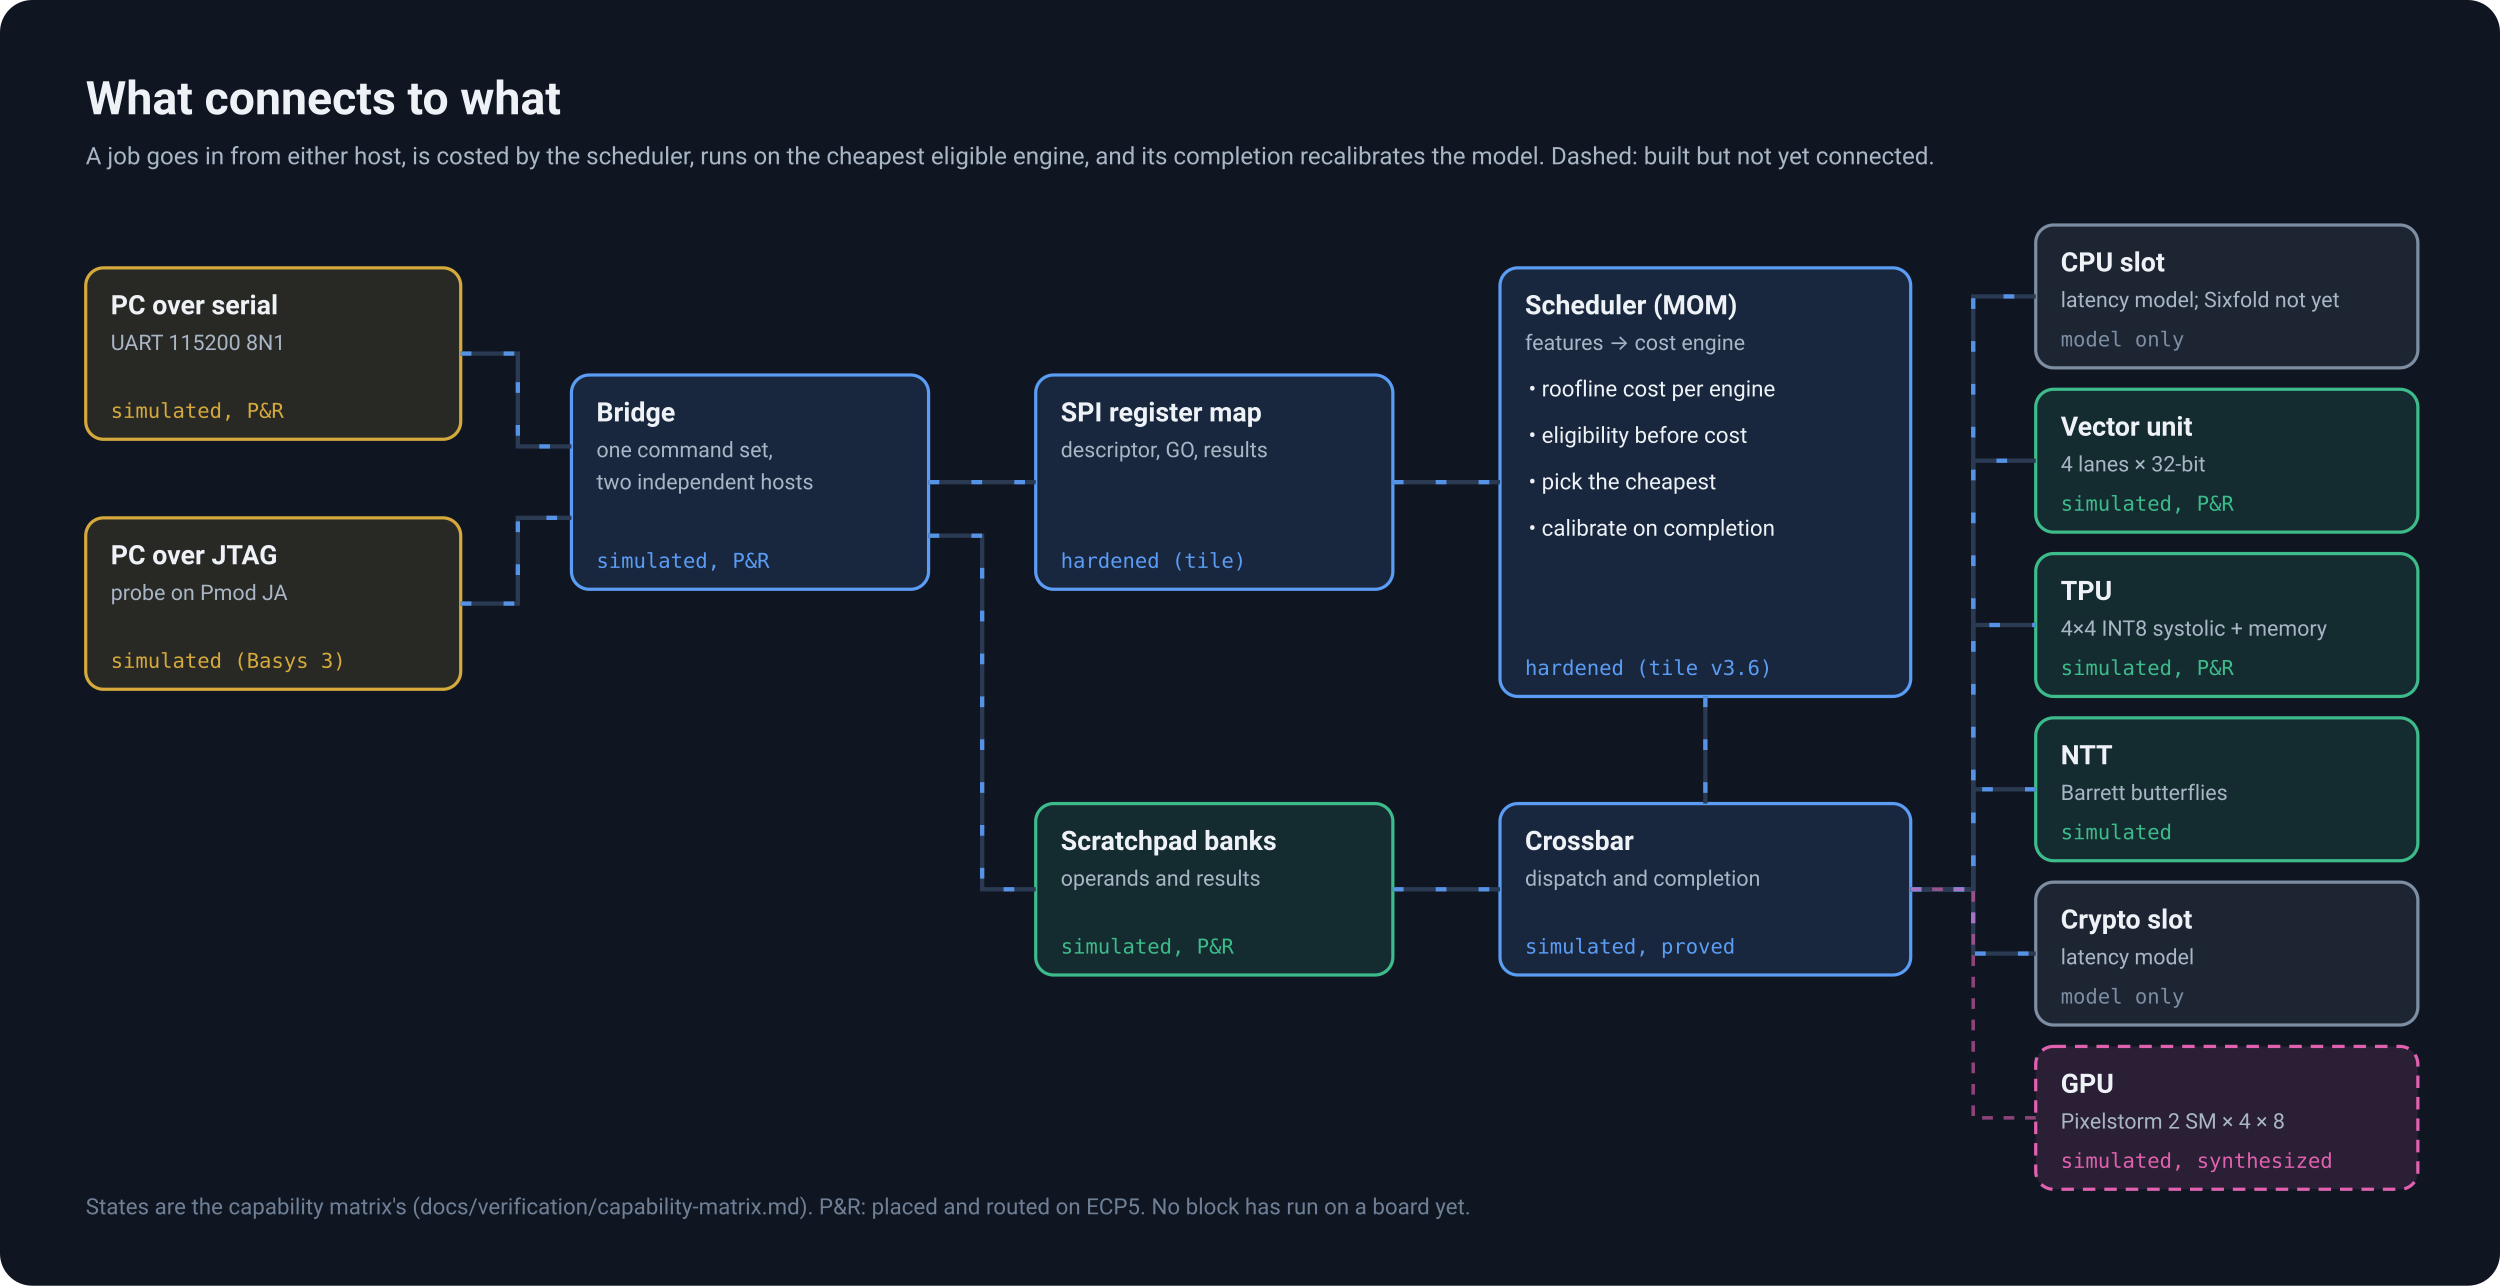
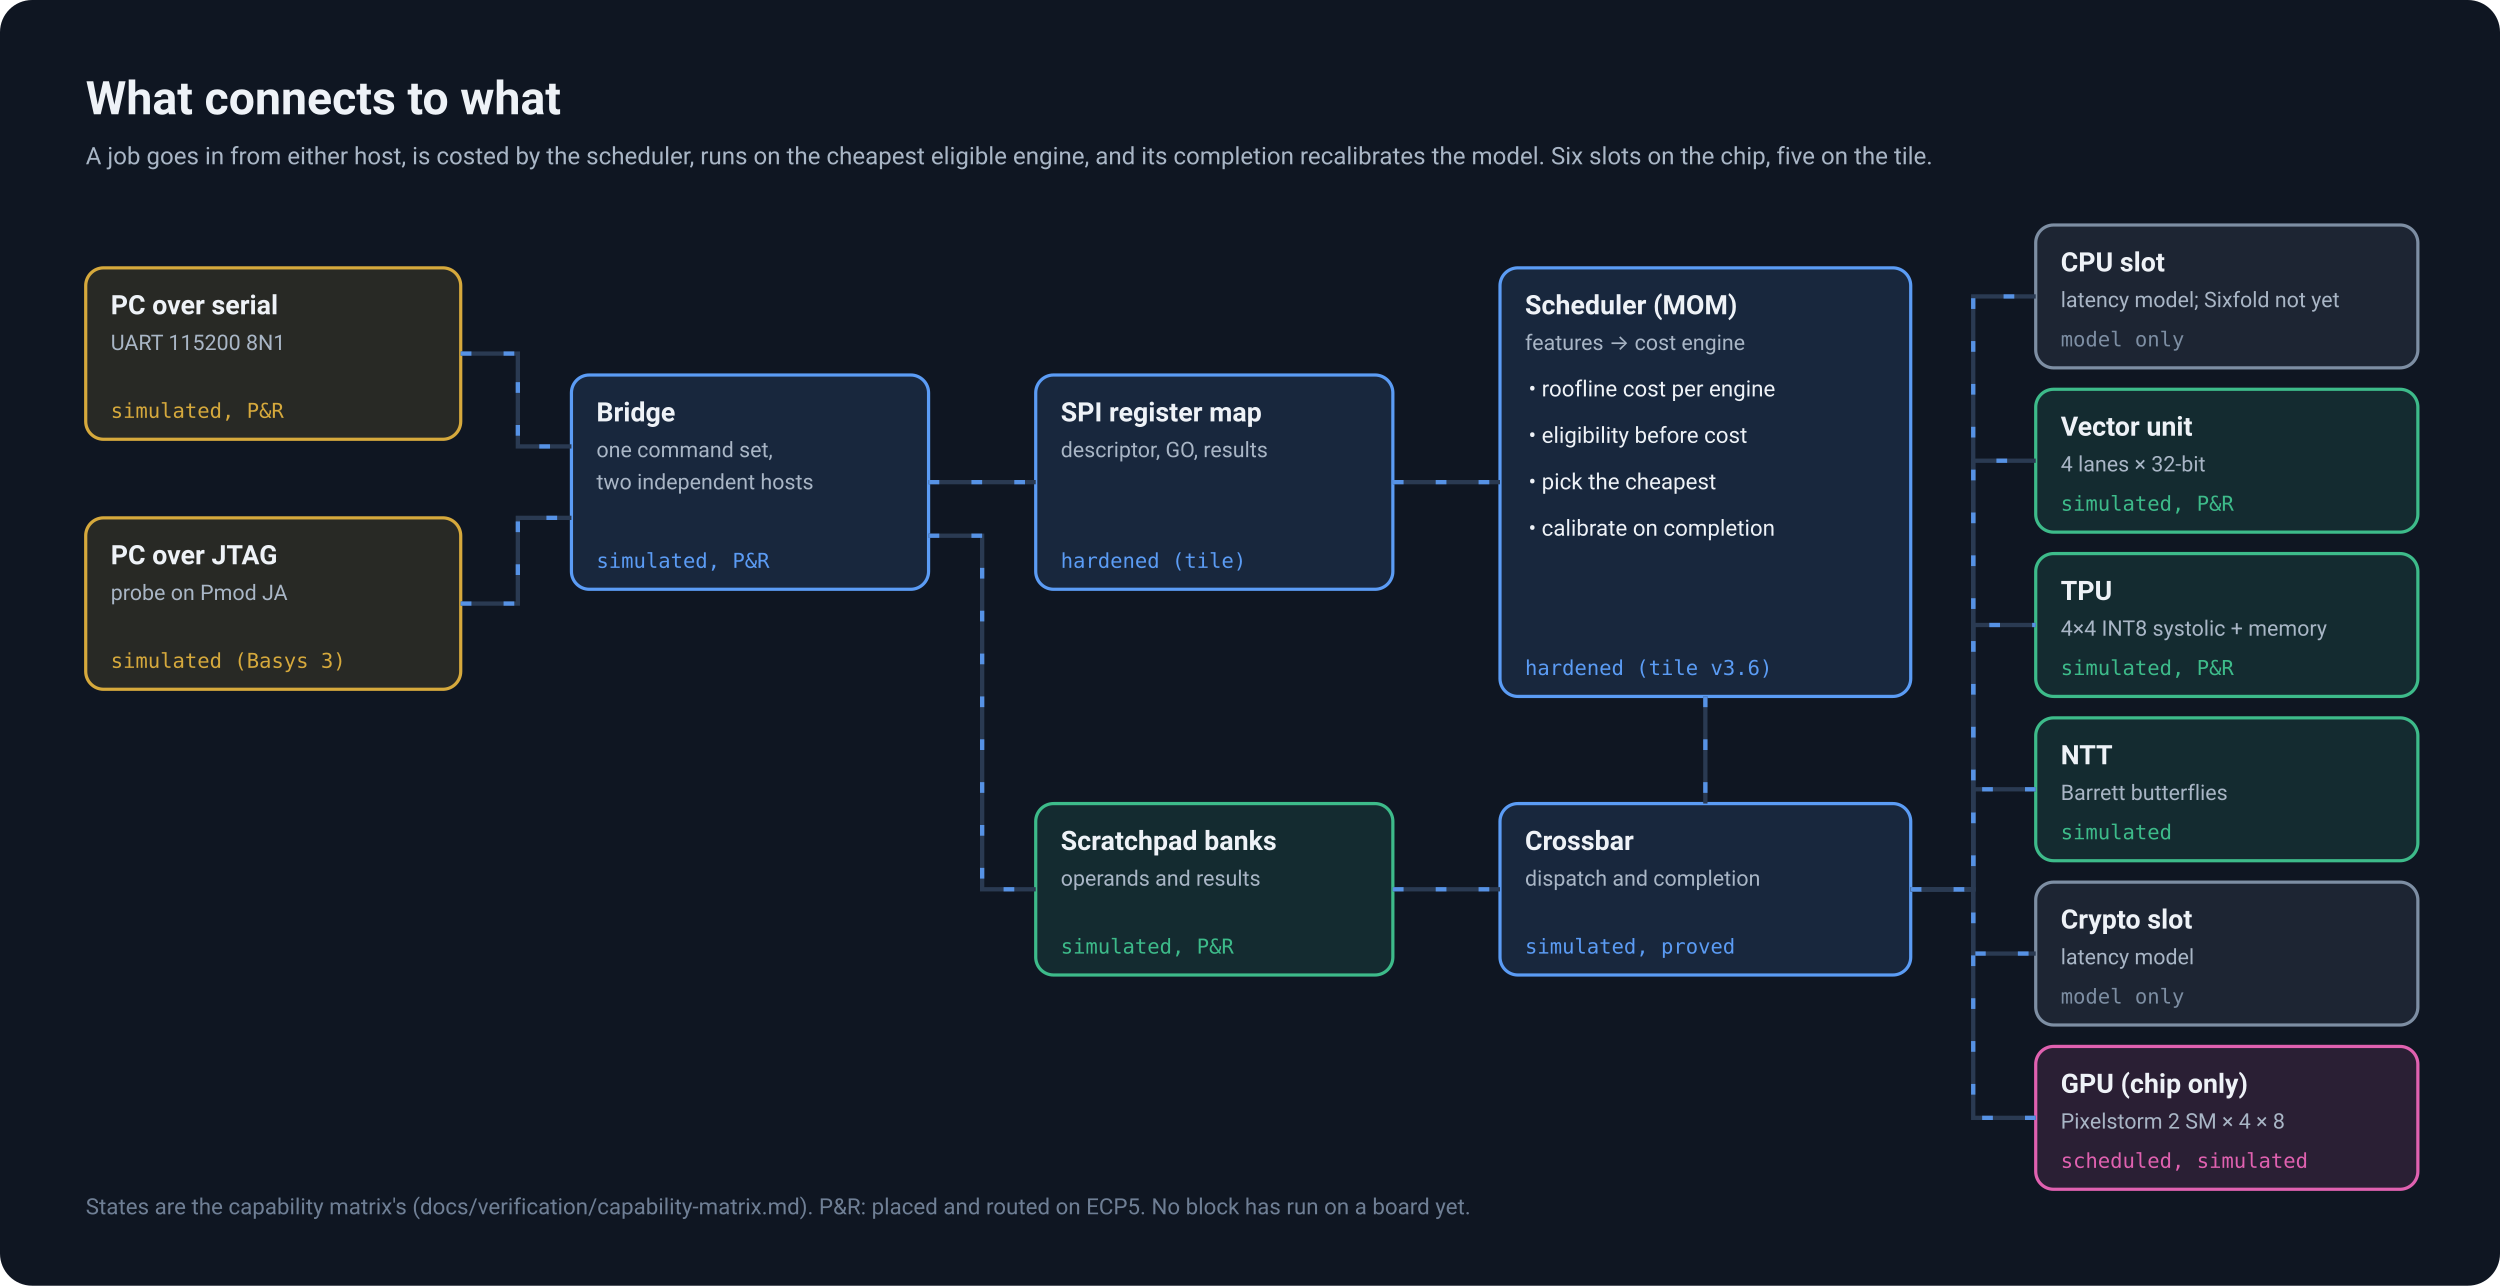
<svg xmlns="http://www.w3.org/2000/svg" viewBox="0 0 1400 720" width="1400" height="720" role="img" aria-labelledby="t d">
  <style>
  @keyframes hy-pulse { 0%,100% { opacity:.35 } 50% { opacity:1 } }
  @keyframes hy-flow  { from { stroke-dashoffset: 48 } to { stroke-dashoffset: 0 } }
  @keyframes hy-in    { from { opacity:0; transform:translateY(6px) } to { opacity:1; transform:none } }
  .pulse { animation: hy-pulse 2.4s ease-in-out infinite; }
  .flow  { stroke-dasharray: 6 18; animation: hy-flow 1.2s linear infinite; }
  .rise  { opacity:0; animation: hy-in .6s ease-out forwards; }
  @media (prefers-reduced-motion: reduce) {
    .pulse, .flow, .rise { animation: none !important; opacity: 1 !important; transform: none !important; }
  }
</style>
  <rect width="1400" height="720" rx="18" fill="#0f1622" />
  <text x="48.0" y="64.0" text-anchor="start" style="font-family:ui-sans-serif,system-ui,-apple-system,'Segoe UI',Roboto,sans-serif;font-size:26px;font-weight:750" fill="#eef2f7">What connects to what</text>
-   <text x="48.0" y="92.0" text-anchor="start" style="font-family:ui-sans-serif,system-ui,-apple-system,'Segoe UI',Roboto,sans-serif;font-size:13.5px;font-weight:400" fill="#a9b6c6">A job goes in from either host, is costed by the scheduler, runs on the cheapest eligible engine, and its completion recalibrates the model. Dashed: built but not yet connected.</text>
+   <text x="48.0" y="92.0" text-anchor="start" style="font-family:ui-sans-serif,system-ui,-apple-system,'Segoe UI',Roboto,sans-serif;font-size:13.5px;font-weight:400" fill="#a9b6c6">A job goes in from either host, is costed by the scheduler, runs on the cheapest eligible engine, and its completion recalibrates the model. Six slots on the chip, five on the tile.</text>
  <rect x="48" y="150" width="210" height="96" rx="10" fill="#d6a93c" fill-opacity=".13" stroke="#d6a93c" stroke-width="1.8" />
  <text x="62.0" y="176.0" text-anchor="start" style="font-family:ui-sans-serif,system-ui,-apple-system,'Segoe UI',Roboto,sans-serif;font-size:15px;font-weight:700" fill="#eef2f7">PC over serial</text>
  <text x="62.0" y="196.0" text-anchor="start" style="font-family:ui-sans-serif,system-ui,-apple-system,'Segoe UI',Roboto,sans-serif;font-size:12px;font-weight:400" fill="#a9b6c6">UART 115200 8N1</text>
  <text x="62.0" y="234.0" text-anchor="start" style="font-family:ui-monospace,SFMono-Regular,Menlo,Consolas,monospace;font-size:11.5px;font-weight:400" fill="#d6a93c">simulated, P&amp;R</text>
  <rect x="48" y="290" width="210" height="96" rx="10" fill="#d6a93c" fill-opacity=".13" stroke="#d6a93c" stroke-width="1.8" />
  <text x="62.0" y="316.0" text-anchor="start" style="font-family:ui-sans-serif,system-ui,-apple-system,'Segoe UI',Roboto,sans-serif;font-size:15px;font-weight:700" fill="#eef2f7">PC over JTAG</text>
  <text x="62.0" y="336.0" text-anchor="start" style="font-family:ui-sans-serif,system-ui,-apple-system,'Segoe UI',Roboto,sans-serif;font-size:12px;font-weight:400" fill="#a9b6c6">probe on Pmod JA</text>
  <text x="62.0" y="374.0" text-anchor="start" style="font-family:ui-monospace,SFMono-Regular,Menlo,Consolas,monospace;font-size:11.5px;font-weight:400" fill="#d6a93c">simulated (Basys 3)</text>
  <rect x="320" y="210" width="200" height="120" rx="10" fill="#5b9cf5" fill-opacity=".13" stroke="#5b9cf5" stroke-width="1.8" />
  <text x="334.0" y="236.0" text-anchor="start" style="font-family:ui-sans-serif,system-ui,-apple-system,'Segoe UI',Roboto,sans-serif;font-size:15px;font-weight:700" fill="#eef2f7">Bridge</text>
  <text x="334.0" y="256.0" text-anchor="start" style="font-family:ui-sans-serif,system-ui,-apple-system,'Segoe UI',Roboto,sans-serif;font-size:12px;font-weight:400" fill="#a9b6c6">one command set,</text>
  <text x="334.0" y="318.0" text-anchor="start" style="font-family:ui-monospace,SFMono-Regular,Menlo,Consolas,monospace;font-size:11.5px;font-weight:400" fill="#5b9cf5">simulated, P&amp;R</text>
  <text x="334.0" y="274.0" text-anchor="start" style="font-family:ui-sans-serif,system-ui,-apple-system,'Segoe UI',Roboto,sans-serif;font-size:12px;font-weight:400" fill="#a9b6c6">two independent hosts</text>
  <rect x="580" y="210" width="200" height="120" rx="10" fill="#5b9cf5" fill-opacity=".13" stroke="#5b9cf5" stroke-width="1.8" />
  <text x="594.0" y="236.0" text-anchor="start" style="font-family:ui-sans-serif,system-ui,-apple-system,'Segoe UI',Roboto,sans-serif;font-size:15px;font-weight:700" fill="#eef2f7">SPI register map</text>
  <text x="594.0" y="256.0" text-anchor="start" style="font-family:ui-sans-serif,system-ui,-apple-system,'Segoe UI',Roboto,sans-serif;font-size:12px;font-weight:400" fill="#a9b6c6">descriptor, GO, results</text>
  <text x="594.0" y="318.0" text-anchor="start" style="font-family:ui-monospace,SFMono-Regular,Menlo,Consolas,monospace;font-size:11.5px;font-weight:400" fill="#5b9cf5">hardened (tile)</text>
  <rect x="840" y="150" width="230" height="240" rx="10" fill="#5b9cf5" fill-opacity=".13" stroke="#5b9cf5" stroke-width="1.8" />
  <text x="854.0" y="176.0" text-anchor="start" style="font-family:ui-sans-serif,system-ui,-apple-system,'Segoe UI',Roboto,sans-serif;font-size:15px;font-weight:700" fill="#eef2f7">Scheduler (MOM)</text>
  <text x="854.0" y="196.0" text-anchor="start" style="font-family:ui-sans-serif,system-ui,-apple-system,'Segoe UI',Roboto,sans-serif;font-size:12px;font-weight:400" fill="#a9b6c6">features → cost engine</text>
  <text x="854.0" y="378.0" text-anchor="start" style="font-family:ui-monospace,SFMono-Regular,Menlo,Consolas,monospace;font-size:11.5px;font-weight:400" fill="#5b9cf5">hardened (tile v3.6)</text>
  <text x="856.0" y="222.0" text-anchor="start" style="font-family:ui-sans-serif,system-ui,-apple-system,'Segoe UI',Roboto,sans-serif;font-size:12.5px;font-weight:400" fill="#eef2f7">• roofline cost per engine</text>
  <text x="856.0" y="248.0" text-anchor="start" style="font-family:ui-sans-serif,system-ui,-apple-system,'Segoe UI',Roboto,sans-serif;font-size:12.5px;font-weight:400" fill="#eef2f7">• eligibility before cost</text>
  <text x="856.0" y="274.0" text-anchor="start" style="font-family:ui-sans-serif,system-ui,-apple-system,'Segoe UI',Roboto,sans-serif;font-size:12.5px;font-weight:400" fill="#eef2f7">• pick the cheapest</text>
  <text x="856.0" y="300.0" text-anchor="start" style="font-family:ui-sans-serif,system-ui,-apple-system,'Segoe UI',Roboto,sans-serif;font-size:12.5px;font-weight:400" fill="#eef2f7">• calibrate on completion</text>
  <rect x="840" y="450" width="230" height="96" rx="10" fill="#5b9cf5" fill-opacity=".13" stroke="#5b9cf5" stroke-width="1.8" />
  <text x="854.0" y="476.0" text-anchor="start" style="font-family:ui-sans-serif,system-ui,-apple-system,'Segoe UI',Roboto,sans-serif;font-size:15px;font-weight:700" fill="#eef2f7">Crossbar</text>
  <text x="854.0" y="496.0" text-anchor="start" style="font-family:ui-sans-serif,system-ui,-apple-system,'Segoe UI',Roboto,sans-serif;font-size:12px;font-weight:400" fill="#a9b6c6">dispatch and completion</text>
  <text x="854.0" y="534.0" text-anchor="start" style="font-family:ui-monospace,SFMono-Regular,Menlo,Consolas,monospace;font-size:11.5px;font-weight:400" fill="#5b9cf5">simulated, proved</text>
  <rect x="1140" y="126" width="214" height="80" rx="10" fill="#7d8ea3" fill-opacity=".13" stroke="#7d8ea3" stroke-width="1.8" />
  <text x="1154.0" y="152.0" text-anchor="start" style="font-family:ui-sans-serif,system-ui,-apple-system,'Segoe UI',Roboto,sans-serif;font-size:15px;font-weight:700" fill="#eef2f7">CPU slot</text>
  <text x="1154.0" y="172.0" text-anchor="start" style="font-family:ui-sans-serif,system-ui,-apple-system,'Segoe UI',Roboto,sans-serif;font-size:12px;font-weight:400" fill="#a9b6c6">latency model; Sixfold not yet</text>
  <text x="1154.0" y="194.0" text-anchor="start" style="font-family:ui-monospace,SFMono-Regular,Menlo,Consolas,monospace;font-size:11.5px;font-weight:400" fill="#7d8ea3">model only</text>
  <rect x="1140" y="218" width="214" height="80" rx="10" fill="#3dbb8a" fill-opacity=".13" stroke="#3dbb8a" stroke-width="1.8" />
  <text x="1154.0" y="244.0" text-anchor="start" style="font-family:ui-sans-serif,system-ui,-apple-system,'Segoe UI',Roboto,sans-serif;font-size:15px;font-weight:700" fill="#eef2f7">Vector unit</text>
  <text x="1154.0" y="264.0" text-anchor="start" style="font-family:ui-sans-serif,system-ui,-apple-system,'Segoe UI',Roboto,sans-serif;font-size:12px;font-weight:400" fill="#a9b6c6">4 lanes × 32-bit</text>
  <text x="1154.0" y="286.0" text-anchor="start" style="font-family:ui-monospace,SFMono-Regular,Menlo,Consolas,monospace;font-size:11.5px;font-weight:400" fill="#3dbb8a">simulated, P&amp;R</text>
  <rect x="1140" y="310" width="214" height="80" rx="10" fill="#3dbb8a" fill-opacity=".13" stroke="#3dbb8a" stroke-width="1.8" />
  <text x="1154.0" y="336.0" text-anchor="start" style="font-family:ui-sans-serif,system-ui,-apple-system,'Segoe UI',Roboto,sans-serif;font-size:15px;font-weight:700" fill="#eef2f7">TPU</text>
  <text x="1154.0" y="356.0" text-anchor="start" style="font-family:ui-sans-serif,system-ui,-apple-system,'Segoe UI',Roboto,sans-serif;font-size:12px;font-weight:400" fill="#a9b6c6">4×4 INT8 systolic + memory</text>
  <text x="1154.0" y="378.0" text-anchor="start" style="font-family:ui-monospace,SFMono-Regular,Menlo,Consolas,monospace;font-size:11.5px;font-weight:400" fill="#3dbb8a">simulated, P&amp;R</text>
  <rect x="1140" y="402" width="214" height="80" rx="10" fill="#3dbb8a" fill-opacity=".13" stroke="#3dbb8a" stroke-width="1.8" />
  <text x="1154.0" y="428.0" text-anchor="start" style="font-family:ui-sans-serif,system-ui,-apple-system,'Segoe UI',Roboto,sans-serif;font-size:15px;font-weight:700" fill="#eef2f7">NTT</text>
  <text x="1154.0" y="448.0" text-anchor="start" style="font-family:ui-sans-serif,system-ui,-apple-system,'Segoe UI',Roboto,sans-serif;font-size:12px;font-weight:400" fill="#a9b6c6">Barrett butterflies</text>
  <text x="1154.0" y="470.0" text-anchor="start" style="font-family:ui-monospace,SFMono-Regular,Menlo,Consolas,monospace;font-size:11.5px;font-weight:400" fill="#3dbb8a">simulated</text>
  <rect x="1140" y="494" width="214" height="80" rx="10" fill="#7d8ea3" fill-opacity=".13" stroke="#7d8ea3" stroke-width="1.8" />
  <text x="1154.0" y="520.0" text-anchor="start" style="font-family:ui-sans-serif,system-ui,-apple-system,'Segoe UI',Roboto,sans-serif;font-size:15px;font-weight:700" fill="#eef2f7">Crypto slot</text>
  <text x="1154.0" y="540.0" text-anchor="start" style="font-family:ui-sans-serif,system-ui,-apple-system,'Segoe UI',Roboto,sans-serif;font-size:12px;font-weight:400" fill="#a9b6c6">latency model</text>
  <text x="1154.0" y="562.0" text-anchor="start" style="font-family:ui-monospace,SFMono-Regular,Menlo,Consolas,monospace;font-size:11.5px;font-weight:400" fill="#7d8ea3">model only</text>
-   <rect x="1140" y="586" width="214" height="80" rx="10" fill="#e061b0" fill-opacity=".13" stroke="#e061b0" stroke-width="1.8" stroke-dasharray="7 5" />
-   <text x="1154.0" y="612.0" text-anchor="start" style="font-family:ui-sans-serif,system-ui,-apple-system,'Segoe UI',Roboto,sans-serif;font-size:15px;font-weight:700" fill="#eef2f7">GPU</text>
+   <rect x="1140" y="586" width="214" height="80" rx="10" fill="#e061b0" fill-opacity=".13" stroke="#e061b0" stroke-width="1.8" />
+   <text x="1154.0" y="612.0" text-anchor="start" style="font-family:ui-sans-serif,system-ui,-apple-system,'Segoe UI',Roboto,sans-serif;font-size:15px;font-weight:700" fill="#eef2f7">GPU (chip only)</text>
  <text x="1154.0" y="632.0" text-anchor="start" style="font-family:ui-sans-serif,system-ui,-apple-system,'Segoe UI',Roboto,sans-serif;font-size:12px;font-weight:400" fill="#a9b6c6">Pixelstorm 2 SM × 4 × 8</text>
-   <text x="1154.0" y="654.0" text-anchor="start" style="font-family:ui-monospace,SFMono-Regular,Menlo,Consolas,monospace;font-size:11.5px;font-weight:400" fill="#e061b0">simulated, synthesized</text>
+   <text x="1154.0" y="654.0" text-anchor="start" style="font-family:ui-monospace,SFMono-Regular,Menlo,Consolas,monospace;font-size:11.5px;font-weight:400" fill="#e061b0">scheduled, simulated</text>
  <rect x="580" y="450" width="200" height="96" rx="10" fill="#3dbb8a" fill-opacity=".13" stroke="#3dbb8a" stroke-width="1.8" />
  <text x="594.0" y="476.0" text-anchor="start" style="font-family:ui-sans-serif,system-ui,-apple-system,'Segoe UI',Roboto,sans-serif;font-size:15px;font-weight:700" fill="#eef2f7">Scratchpad banks</text>
  <text x="594.0" y="496.0" text-anchor="start" style="font-family:ui-sans-serif,system-ui,-apple-system,'Segoe UI',Roboto,sans-serif;font-size:12px;font-weight:400" fill="#a9b6c6">operands and results</text>
  <text x="594.0" y="534.0" text-anchor="start" style="font-family:ui-monospace,SFMono-Regular,Menlo,Consolas,monospace;font-size:11.5px;font-weight:400" fill="#3dbb8a">simulated, P&amp;R</text>
  <path d="M258,198 H290 V250 H320" fill="none" stroke="#2a3a52" stroke-width="2.4" />
  <path class="flow" d="M258,198 H290 V250 H320" fill="none" stroke="#5b9cf5" stroke-width="2.4" stroke-opacity=".9" />
  <path d="M258,338 H290 V290 H320" fill="none" stroke="#2a3a52" stroke-width="2.4" />
  <path class="flow" d="M258,338 H290 V290 H320" fill="none" stroke="#5b9cf5" stroke-width="2.4" stroke-opacity=".9" />
  <path d="M520,270 H580" fill="none" stroke="#2a3a52" stroke-width="2.4" />
  <path class="flow" d="M520,270 H580" fill="none" stroke="#5b9cf5" stroke-width="2.4" stroke-opacity=".9" />
  <path d="M780,270 H840" fill="none" stroke="#2a3a52" stroke-width="2.4" />
  <path class="flow" d="M780,270 H840" fill="none" stroke="#5b9cf5" stroke-width="2.4" stroke-opacity=".9" />
  <path d="M955,390 V450" fill="none" stroke="#2a3a52" stroke-width="2.4" />
  <path class="flow" d="M955,390 V450" fill="none" stroke="#5b9cf5" stroke-width="2.4" stroke-opacity=".9" />
  <path d="M520,300 H550 V498 H580" fill="none" stroke="#2a3a52" stroke-width="2.4" />
  <path class="flow" d="M520,300 H550 V498 H580" fill="none" stroke="#5b9cf5" stroke-width="2.4" stroke-opacity=".9" />
  <path d="M780,498 H840" fill="none" stroke="#2a3a52" stroke-width="2.4" />
  <path class="flow" d="M780,498 H840" fill="none" stroke="#5b9cf5" stroke-width="2.4" stroke-opacity=".9" />
  <path d="M1070,498 H1105 V166 H1140" fill="none" stroke="#2a3a52" stroke-width="2.4" />
  <path class="flow" d="M1070,498 H1105 V166 H1140" fill="none" stroke="#5b9cf5" stroke-width="2.4" stroke-opacity=".9" />
  <path d="M1070,498 H1105 V258 H1140" fill="none" stroke="#2a3a52" stroke-width="2.4" />
  <path class="flow" d="M1070,498 H1105 V258 H1140" fill="none" stroke="#5b9cf5" stroke-width="2.4" stroke-opacity=".9" />
  <path d="M1070,498 H1105 V350 H1140" fill="none" stroke="#2a3a52" stroke-width="2.4" />
  <path class="flow" d="M1070,498 H1105 V350 H1140" fill="none" stroke="#5b9cf5" stroke-width="2.4" stroke-opacity=".9" />
  <path d="M1070,498 H1105 V442 H1140" fill="none" stroke="#2a3a52" stroke-width="2.4" />
  <path class="flow" d="M1070,498 H1105 V442 H1140" fill="none" stroke="#5b9cf5" stroke-width="2.4" stroke-opacity=".9" />
  <path d="M1070,498 H1105 V534 H1140" fill="none" stroke="#2a3a52" stroke-width="2.4" />
  <path class="flow" d="M1070,498 H1105 V534 H1140" fill="none" stroke="#5b9cf5" stroke-width="2.4" stroke-opacity=".9" />
-   <path d="M1070,498 H1105 V626 H1140" fill="none" stroke="#e061b0" stroke-opacity=".6" stroke-width="2" stroke-dasharray="6 6" />
+   <path d="M1070,498 H1105 V626 H1140" fill="none" stroke="#2a3a52" stroke-width="2.4" />
+   <path class="flow" d="M1070,498 H1105 V626 H1140" fill="none" stroke="#5b9cf5" stroke-width="2.4" stroke-opacity=".9" />
  <text x="48.0" y="680.0" text-anchor="start" style="font-family:ui-sans-serif,system-ui,-apple-system,'Segoe UI',Roboto,sans-serif;font-size:12.5px;font-weight:400" fill="#6f7f95">States are the capability matrix's (docs/verification/capability-matrix.md). P&amp;R: placed and routed on ECP5. No block has run on a board yet.</text>
</svg>
